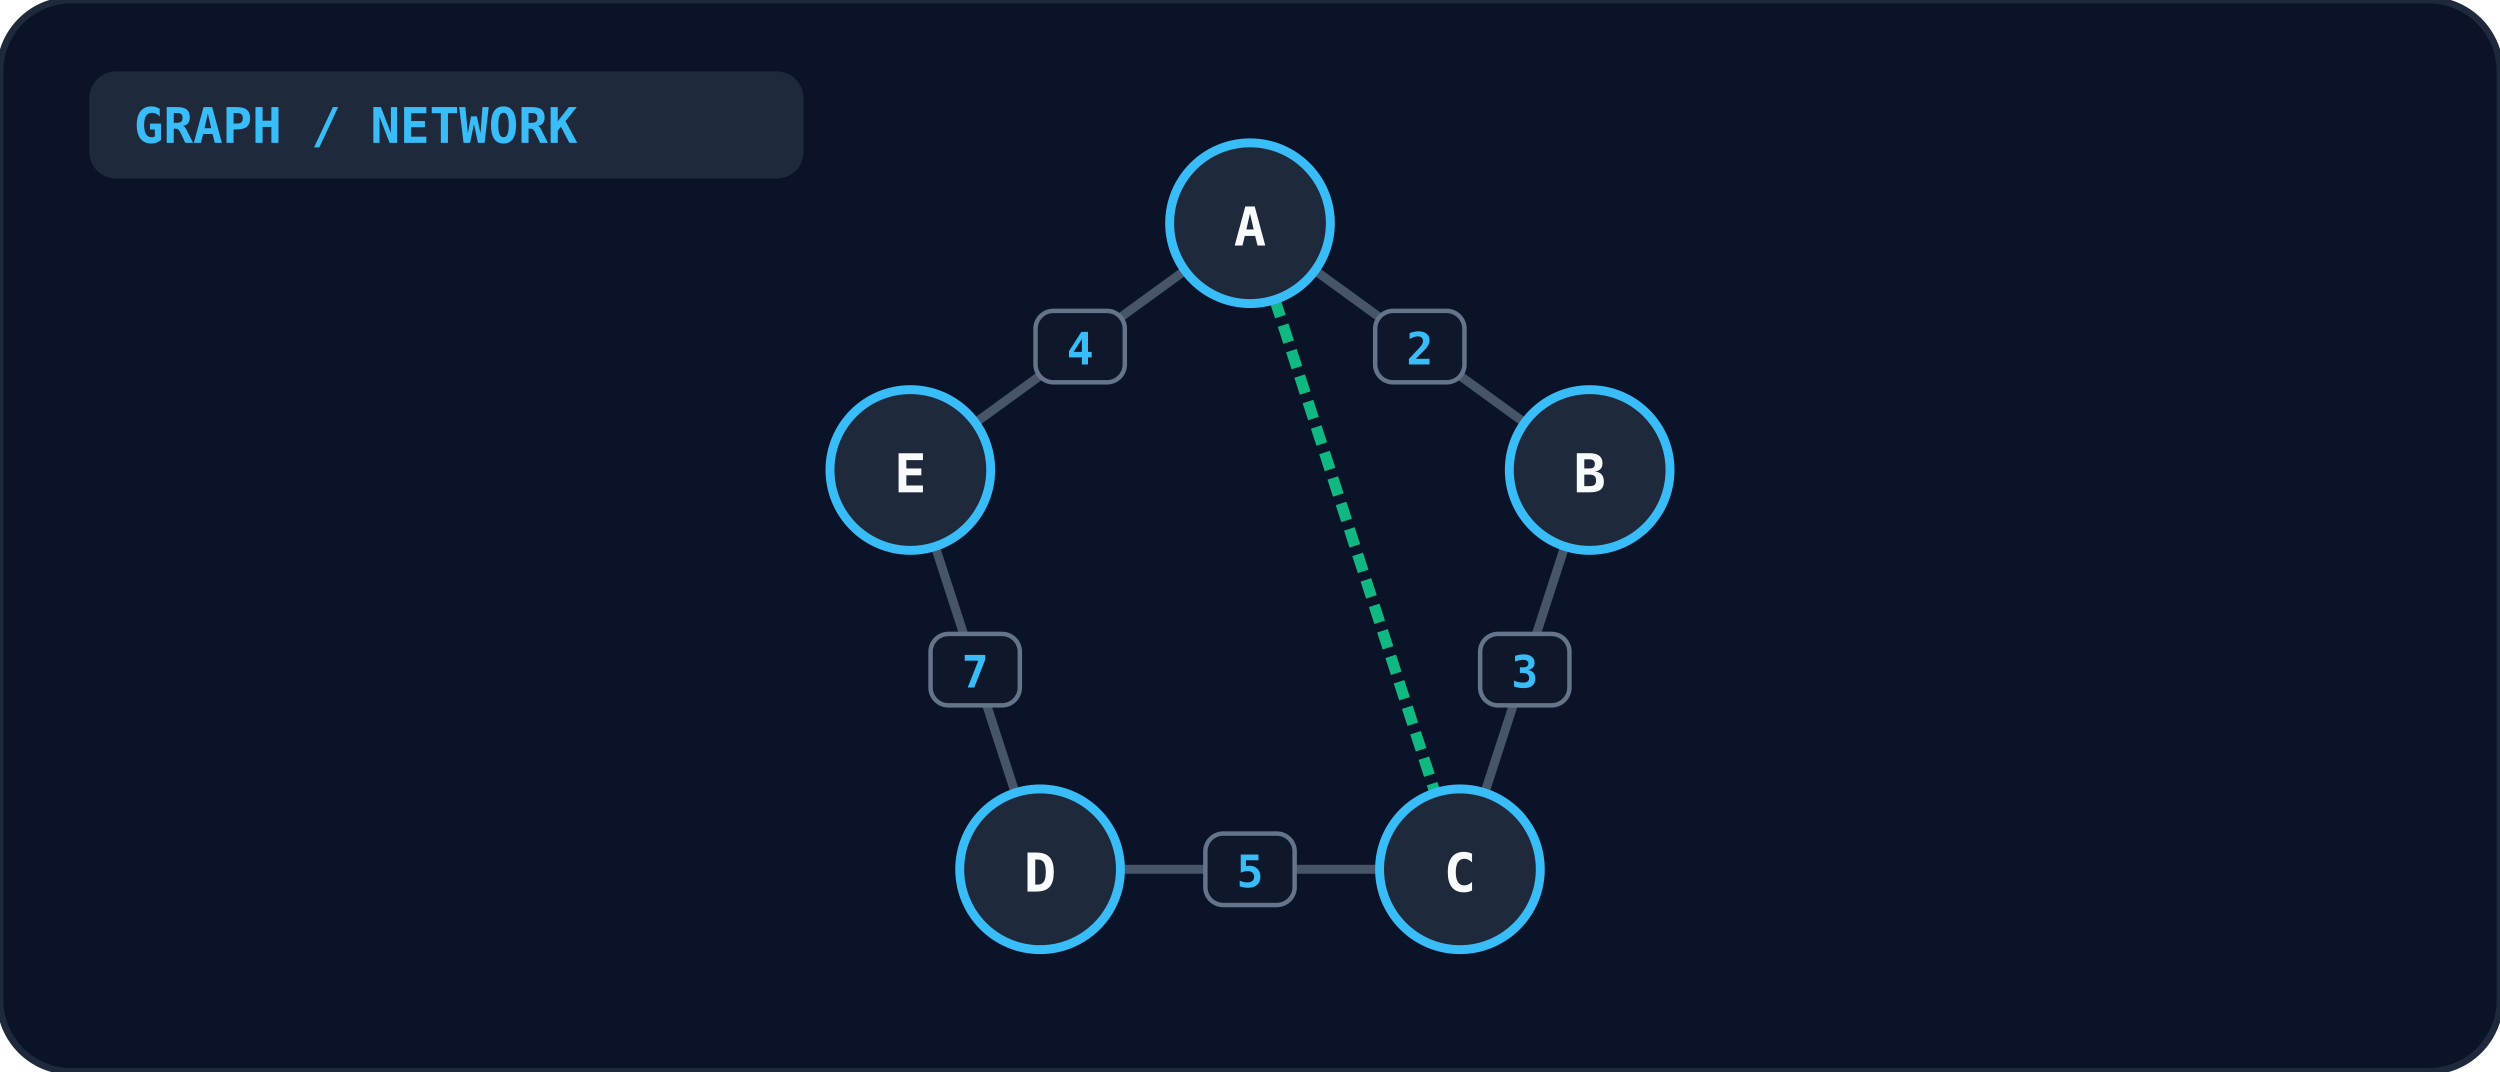
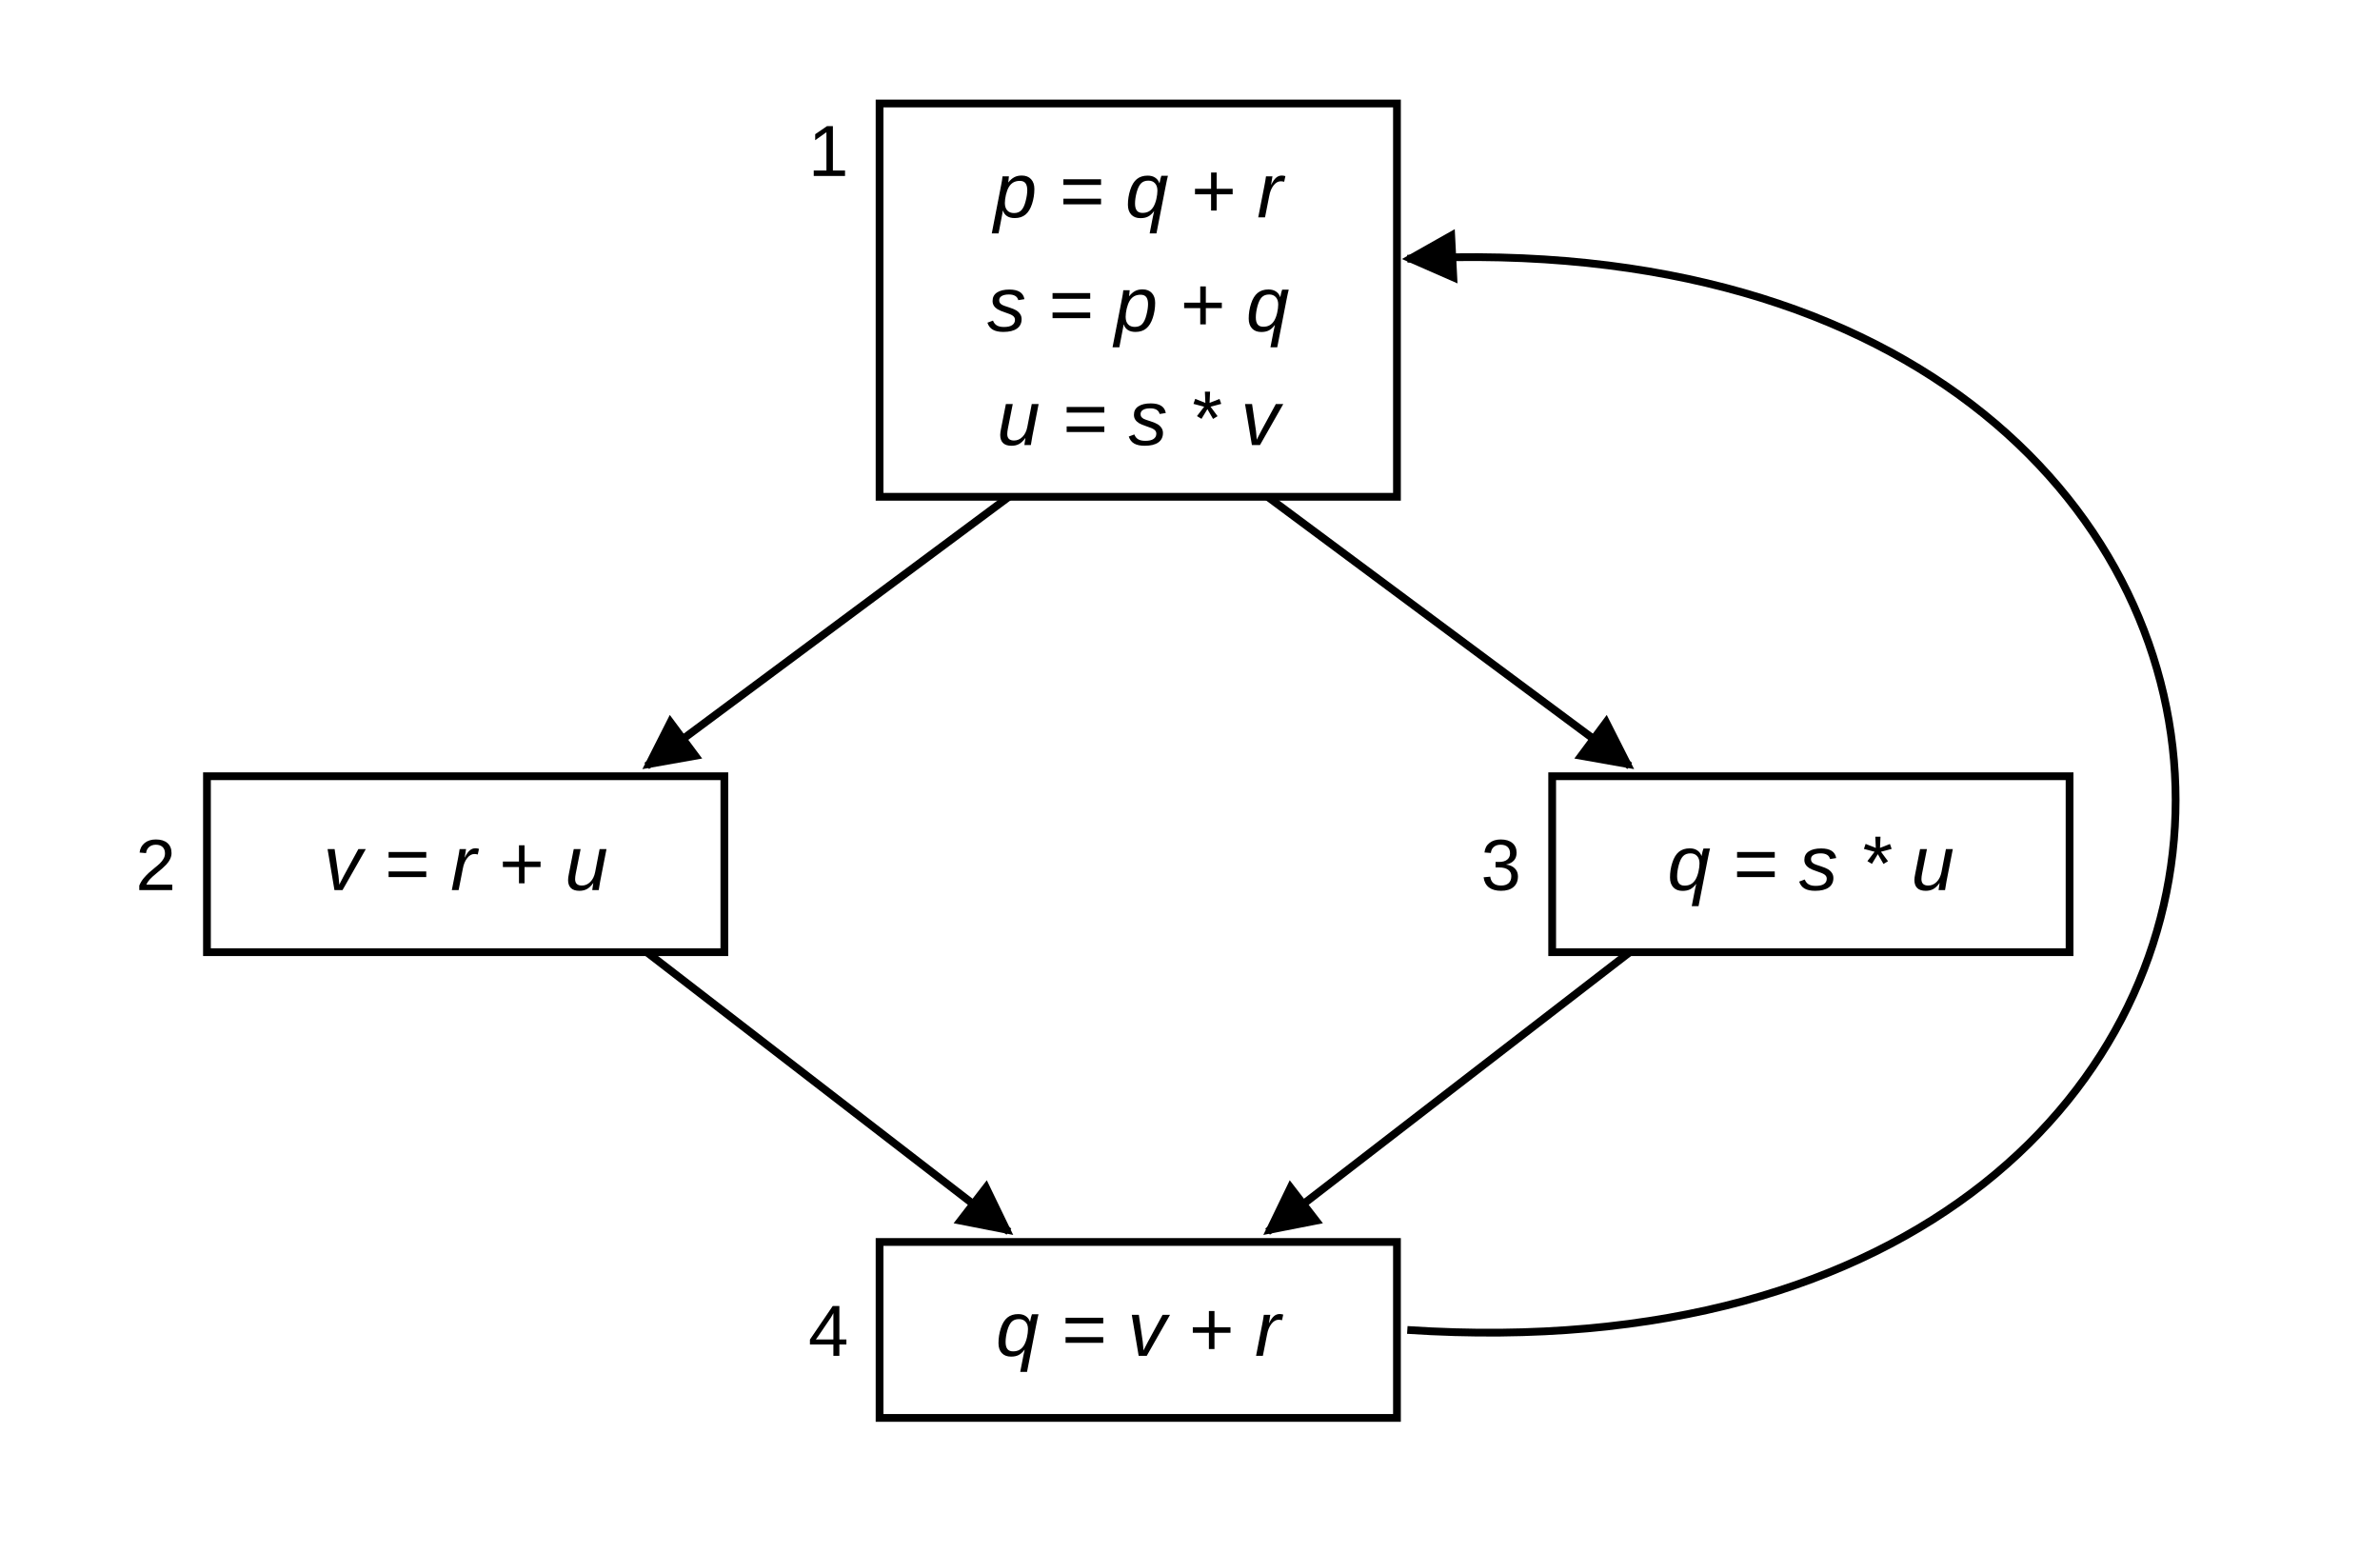
- <svg xmlns="http://www.w3.org/2000/svg" viewBox="0 0 560 240" width="100%" height="100%">
-   <rect width="100%" height="100%" rx="16" fill="#0b1329" stroke="#1e293b" stroke-width="1.5" />
-   <rect x="20" y="16" width="160" height="24" rx="6" fill="#1e293b" />
-   <text x="30" y="32" fill="#38bdf8" font-size="11" font-weight="bold" font-family="monospace">GRAPH / NETWORK</text>
-   <line x1="280.0" y1="50.0" x2="356.085" y2="105.279" stroke="#475569" stroke-width="2" />
-   <rect x="308.042" y="69.639" width="20" height="16" rx="4" fill="#0f172a" stroke="#64748b" stroke-width="1" />
-   <text x="318.042" y="81.639" text-anchor="middle" fill="#38bdf8" font-size="10" font-weight="bold" font-family="monospace">2</text>
-   <line x1="356.085" y1="105.279" x2="327.023" y2="194.721" stroke="#475569" stroke-width="2" />
-   <rect x="331.554" y="142.0" width="20" height="16" rx="4" fill="#0f172a" stroke="#64748b" stroke-width="1" />
-   <text x="341.554" y="154.0" text-anchor="middle" fill="#38bdf8" font-size="10" font-weight="bold" font-family="monospace">3</text>
-   <line x1="327.023" y1="194.721" x2="232.977" y2="194.721" stroke="#475569" stroke-width="2" />
-   <rect x="270.0" y="186.721" width="20" height="16" rx="4" fill="#0f172a" stroke="#64748b" stroke-width="1" />
-   <text x="280.0" y="198.721" text-anchor="middle" fill="#38bdf8" font-size="10" font-weight="bold" font-family="monospace">5</text>
-   <line x1="232.977" y1="194.721" x2="203.915" y2="105.279" stroke="#475569" stroke-width="2" />
-   <rect x="208.446" y="142.0" width="20" height="16" rx="4" fill="#0f172a" stroke="#64748b" stroke-width="1" />
-   <text x="218.446" y="154.0" text-anchor="middle" fill="#38bdf8" font-size="10" font-weight="bold" font-family="monospace">7</text>
-   <line x1="203.915" y1="105.279" x2="280.0" y2="50.0" stroke="#475569" stroke-width="2" />
-   <rect x="231.958" y="69.639" width="20" height="16" rx="4" fill="#0f172a" stroke="#64748b" stroke-width="1" />
-   <text x="241.958" y="81.639" text-anchor="middle" fill="#38bdf8" font-size="10" font-weight="bold" font-family="monospace">4</text>
-   <line x1="280.0" y1="50.0" x2="327.023" y2="194.721" stroke="#10b981" stroke-width="2.5" stroke-dasharray="4 2" />
-   <circle cx="280.0" cy="50.0" r="18" fill="#1e293b" stroke="#38bdf8" stroke-width="2" />
-   <text x="280.0" y="55.0" text-anchor="middle" fill="#f8fafc" font-size="12" font-weight="bold" font-family="monospace">A</text>
-   <circle cx="356.085" cy="105.279" r="18" fill="#1e293b" stroke="#38bdf8" stroke-width="2" />
-   <text x="356.085" y="110.279" text-anchor="middle" fill="#f8fafc" font-size="12" font-weight="bold" font-family="monospace">B</text>
-   <circle cx="327.023" cy="194.721" r="18" fill="#1e293b" stroke="#38bdf8" stroke-width="2" />
-   <text x="327.023" y="199.721" text-anchor="middle" fill="#f8fafc" font-size="12" font-weight="bold" font-family="monospace">C</text>
-   <circle cx="232.977" cy="194.721" r="18" fill="#1e293b" stroke="#38bdf8" stroke-width="2" />
-   <text x="232.977" y="199.721" text-anchor="middle" fill="#f8fafc" font-size="12" font-weight="bold" font-family="monospace">D</text>
-   <circle cx="203.915" cy="105.279" r="18" fill="#1e293b" stroke="#38bdf8" stroke-width="2" />
-   <text x="203.915" y="110.279" text-anchor="middle" fill="#f8fafc" font-size="12" font-weight="bold" font-family="monospace">E</text>
+ <svg xmlns="http://www.w3.org/2000/svg" viewBox="0 0 460 300" fill="none" stroke="currentColor" font-family="Arial, Helvetica, sans-serif" role="img" aria-label="Control flow graph: block 1 (p=q+r; s=p+q; u=s*v) has edges to block 2 (v=r+u) and block 3 (q=s*u); blocks 2 and 3 both lead to block 4 (q=v+r); block 4 has a back edge to block 1">
+   <defs>
+     <marker id="a50" viewBox="0 0 10 10" refX="9" refY="5" markerWidth="7" markerHeight="7" orient="auto">
+       <path d="M0 0 L10 5 L0 10 z" fill="currentColor" stroke="none" />
+     </marker>
+   </defs>
+   <g stroke-width="1.5">
+     <rect x="170" y="20" width="100" height="76" />
+     <rect x="40" y="150" width="100" height="34" />
+     <rect x="300" y="150" width="100" height="34" />
+     <rect x="170" y="240" width="100" height="34" />
+     <line x1="195" y1="96" x2="125" y2="148" marker-end="url(#a50)" />
+     <line x1="245" y1="96" x2="315" y2="148" marker-end="url(#a50)" />
+     <line x1="125" y1="184" x2="195" y2="238" marker-end="url(#a50)" />
+     <line x1="315" y1="184" x2="245" y2="238" marker-end="url(#a50)" />
+     <path d="M272 257 C 470 270, 470 40, 272 50" marker-end="url(#a50)" />
+   </g>
+   <g fill="currentColor" stroke="none" font-size="15" text-anchor="middle" font-style="italic">
+     <text x="220" y="42">p = q + r</text>
+     <text x="220" y="64">s = p + q</text>
+     <text x="220" y="86">u = s * v</text>
+     <text x="90" y="172">v = r + u</text>
+     <text x="350" y="172">q = s * u</text>
+     <text x="220" y="262">q = v + r</text>
+   </g>
+   <g fill="currentColor" stroke="none" font-size="14" text-anchor="end">
+     <text x="164" y="34">1</text>
+     <text x="34" y="172">2</text>
+     <text x="294" y="172">3</text>
+     <text x="164" y="262">4</text>
+   </g>
</svg>
